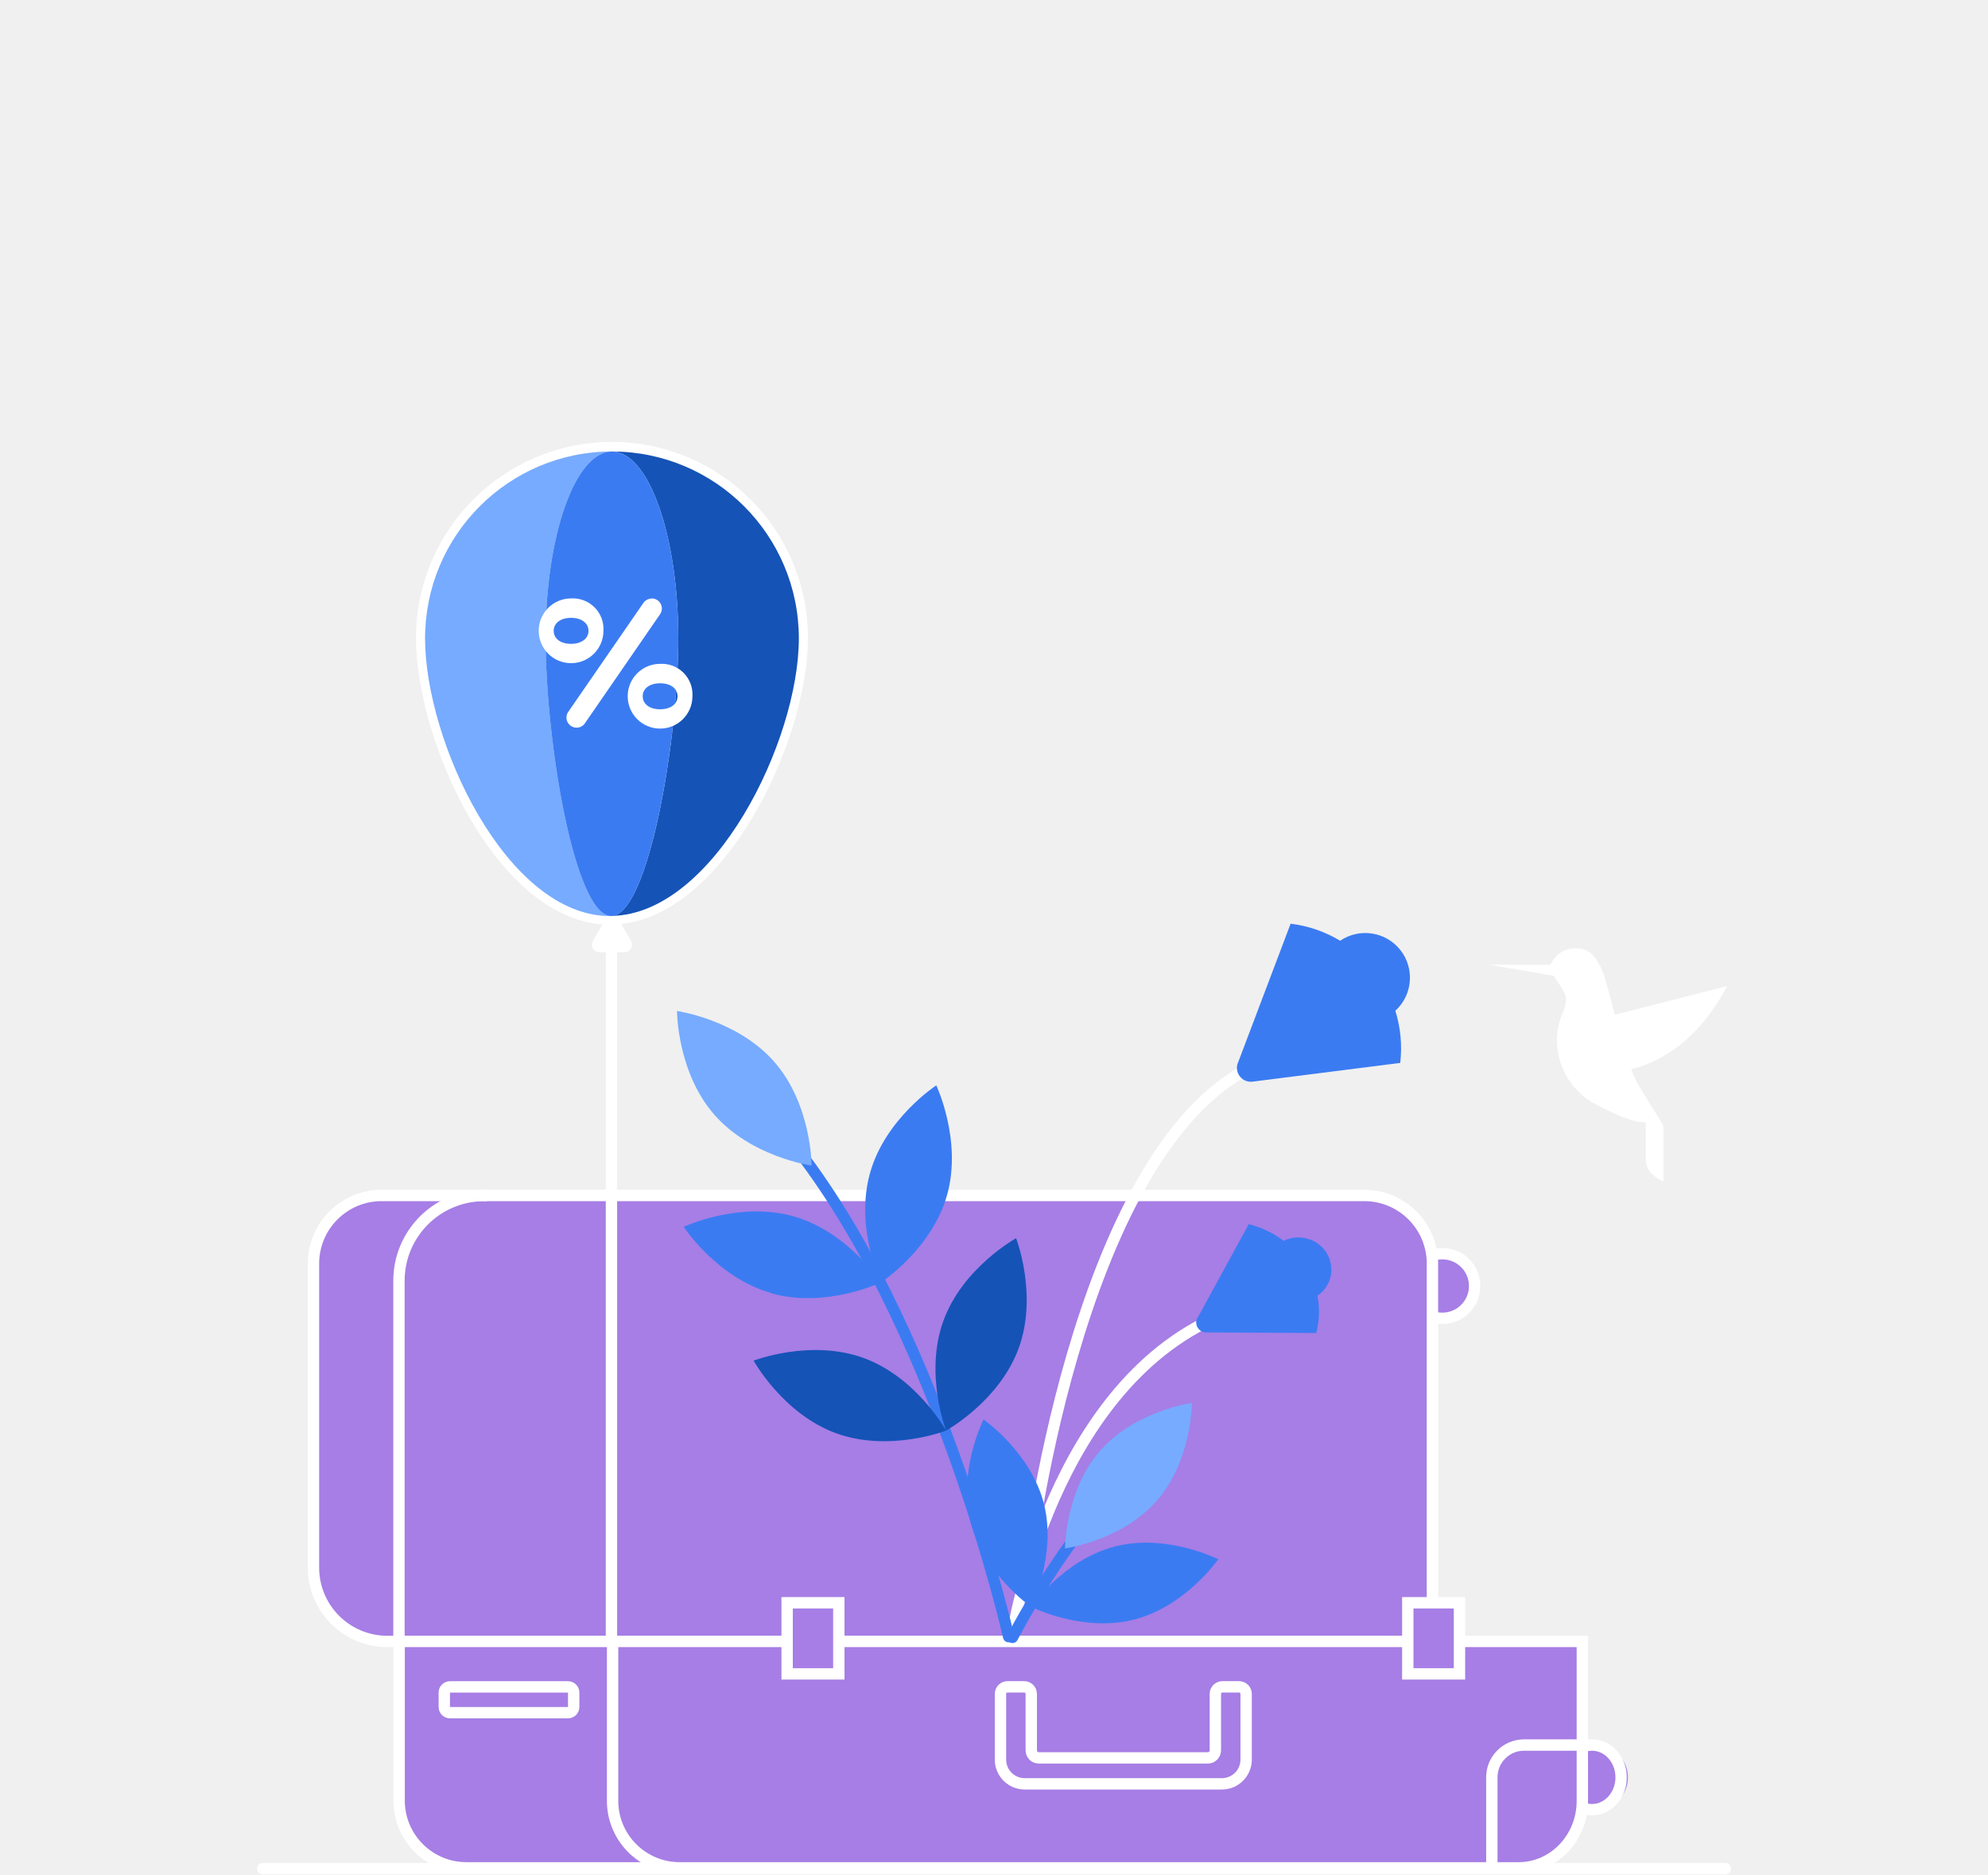
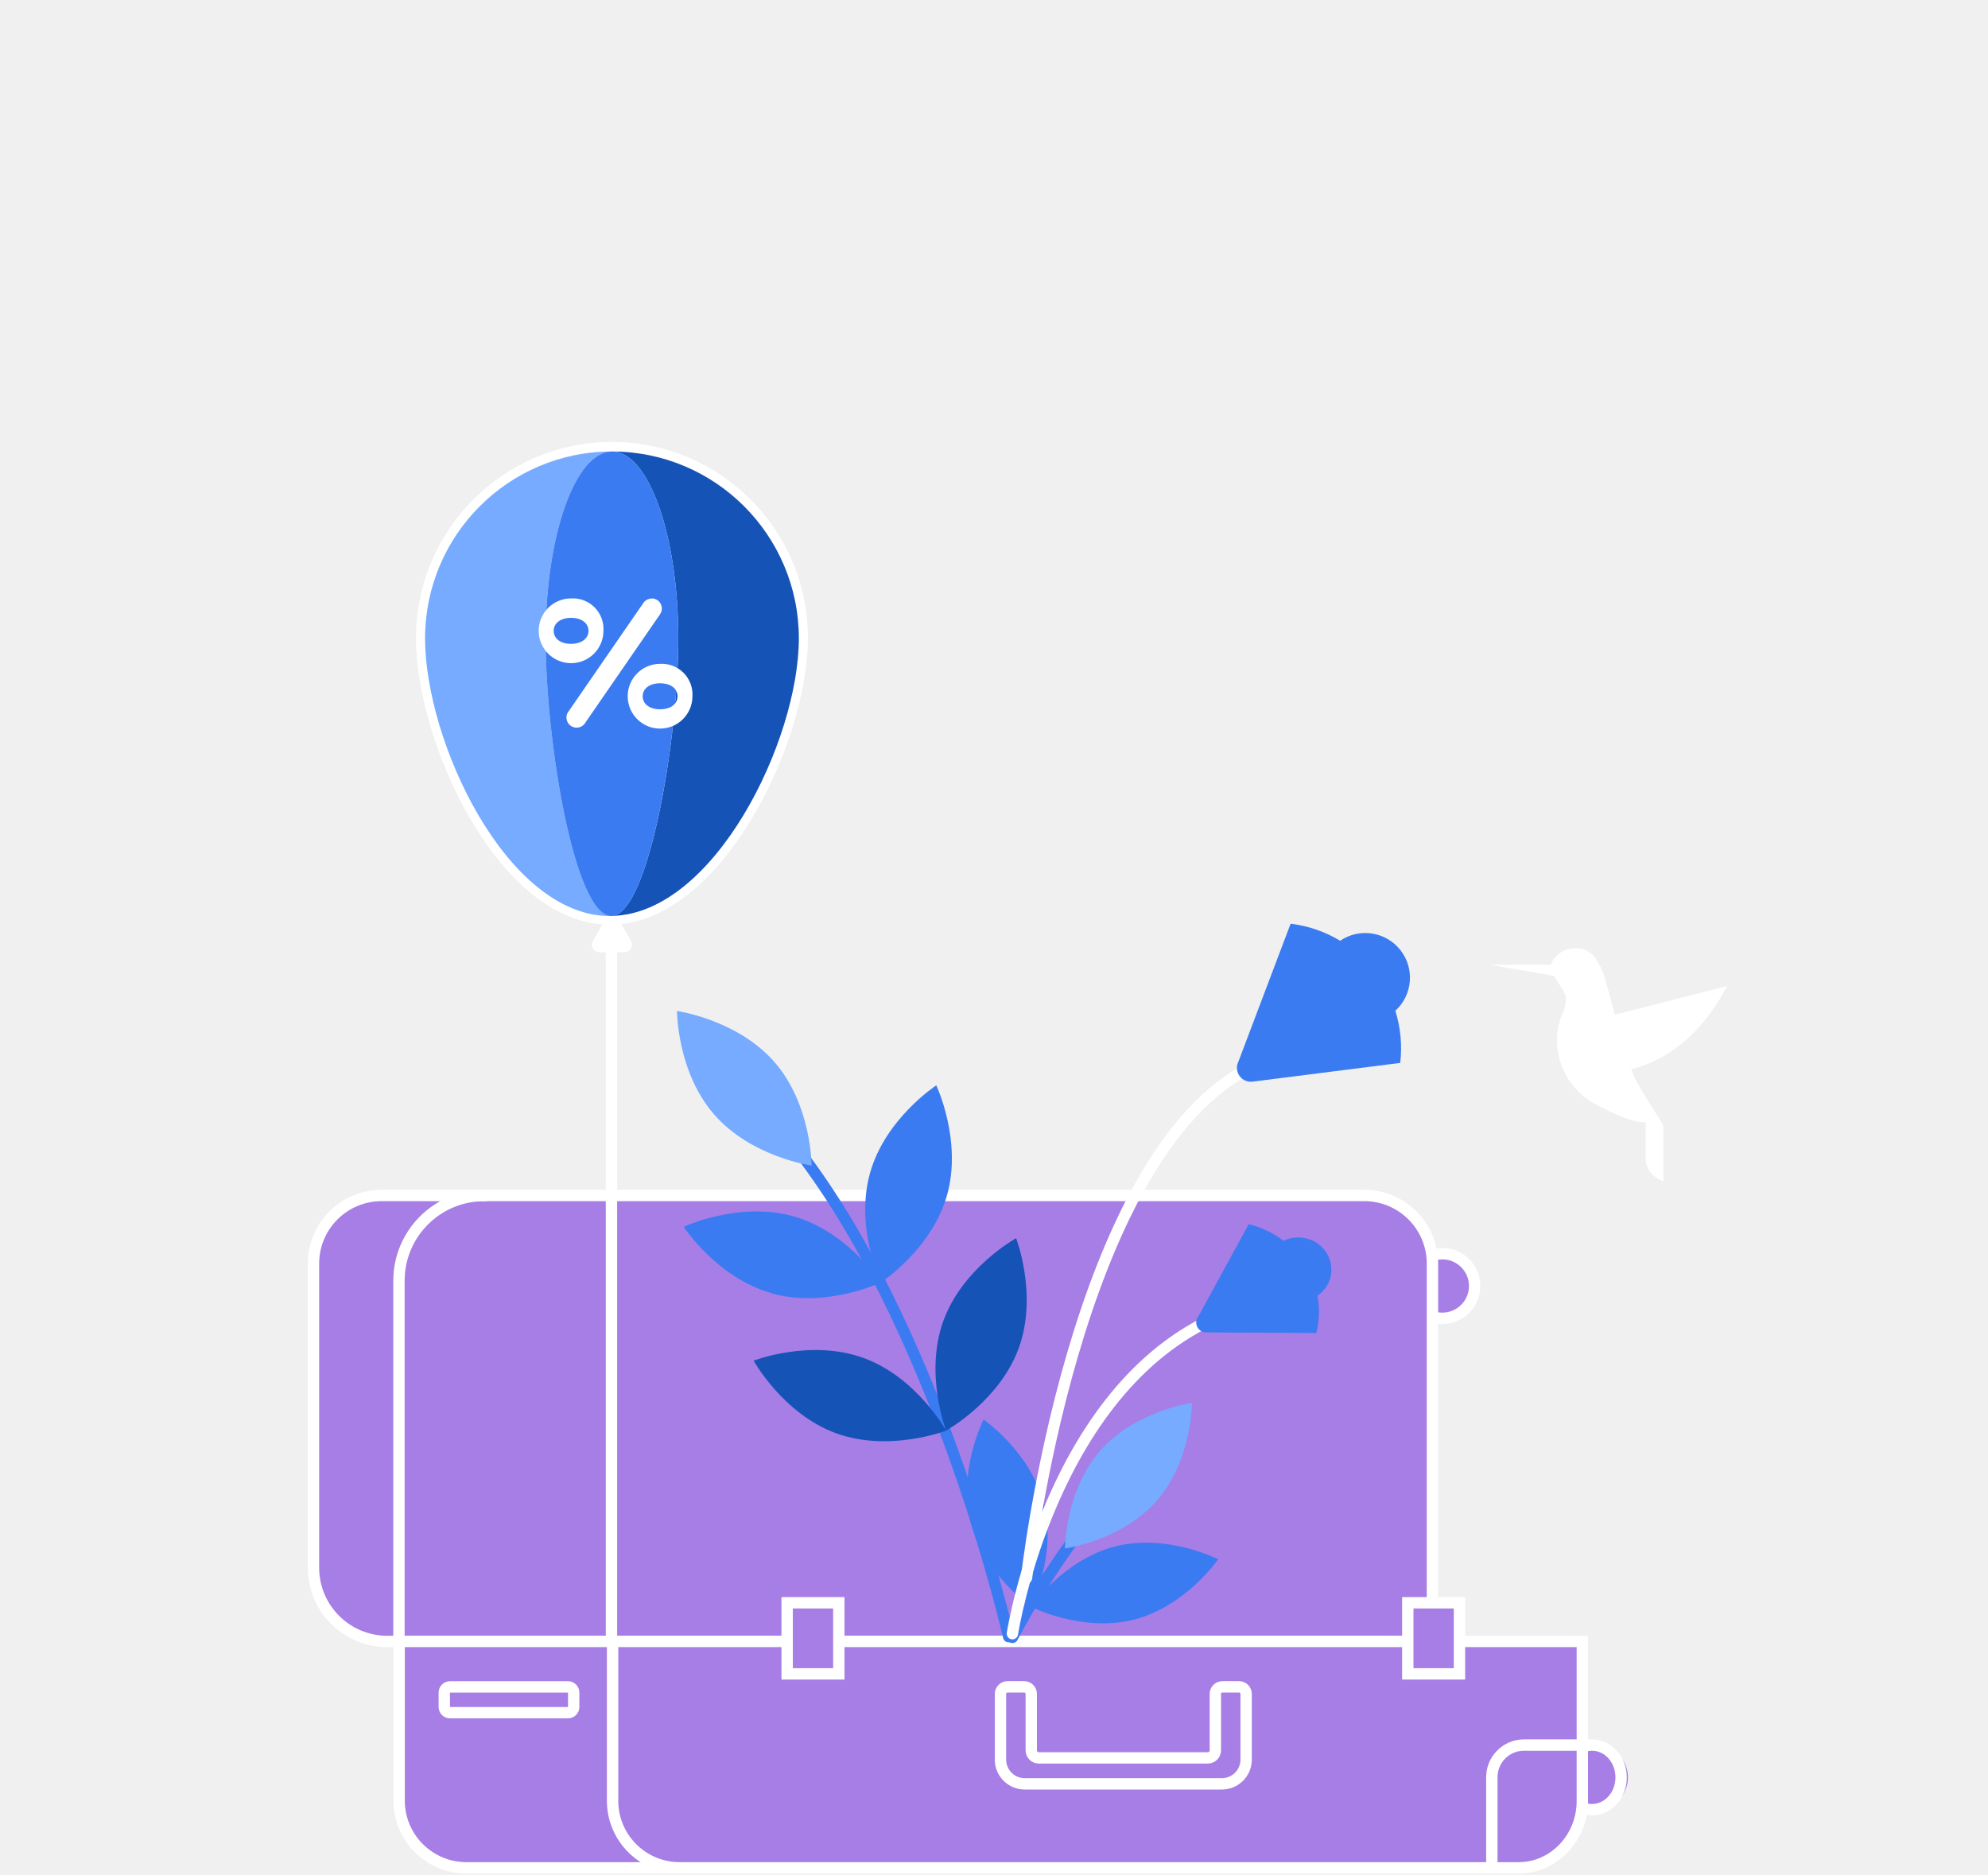
<svg xmlns="http://www.w3.org/2000/svg" viewBox="0 0 350 330">
  <g>
    <path d="M253.93,232.11a5.69,5.69,0,1,0-5.69-5.69,5.69,5.69,0,0,0,5.69,5.69" fill="#a67ee5" />
    <circle cx="253.93" cy="226.42" r="5.69" fill="none" stroke="#fff" stroke-miterlimit="10" stroke-width="2" />
    <path d="M240.3,210.48H67.19a12,12,0,0,0-12,11.9V276a13,13,0,0,0,13,13h184V222.38a12,12,0,0,0-11.94-11.9" fill="#a67ee5" />
    <path d="M240.3,210.48H67.19a12,12,0,0,0-12,11.9V276a13,13,0,0,0,13,13h184V222.38A12,12,0,0,0,240.3,210.48Z" fill="none" stroke="#fff" stroke-miterlimit="10" stroke-width="2" />
    <path d="M70.24,289V225.49a15,15,0,0,1,15-15h0.5" fill="none" stroke="#fff" stroke-width="2" />
-   </g>
-   <g>
-     <path d="M180.73,277.8s8.3-74.59,39.71-90" fill="none" stroke="#fff" stroke-linecap="round" stroke-linejoin="round" stroke-width="2" />
-     <path d="M217.95,187.12l9.27-24.49a22,22,0,0,1,8.72,3,7.87,7.87,0,0,1,9.72,12.33,22.14,22.14,0,0,1,.86,9.18l-26,3.3a2.45,2.45,0,0,1-2.6-3.29" fill="#3b7bf2" />
-     <path d="M178.24,287.63s6.89-44.68,37.95-56.53" fill="none" stroke="#fff" stroke-linecap="round" stroke-linejoin="round" stroke-width="2" />
-     <path d="M210.85,232l9-16.47a16.66,16.66,0,0,1,6.13,2.93,5.93,5.93,0,0,1,4-.42,5.67,5.67,0,0,1,4.26,6.85,5.54,5.54,0,0,1-2.29,3.23,15.1,15.1,0,0,1-.21,6.58l-19.34-.11a1.76,1.76,0,0,1-1.6-2.58" fill="#3b7bf2" />
  </g>
  <g>
    <path d="M106.58,161.87l-2.19,3.79a1.34,1.34,0,0,0,1.17,2h4.37a1.34,1.34,0,0,0,1.16-2l-2.18-3.79a1.35,1.35,0,0,0-2.33,0" fill="#fff" />
    <path d="M107.74,79.42a32.91,32.91,0,0,1,32.9,32.89c0,18.17-15.09,48.89-33.25,48.89s-32.55-30.73-32.55-48.89a32.91,32.91,0,0,1,32.9-32.89m0-1.61a34.54,34.54,0,0,0-34.5,34.5c0,9.51,3.8,22.1,9.68,32.07,7,11.88,15.68,18.42,24.46,18.42s17.6-6.54,24.81-18.4c6.1-10,10.05-22.64,10.05-32.09a34.54,34.54,0,0,0-34.5-34.5" fill="#fff" />
    <path d="M96.06,112.39c0-18.16,5.23-32.89,11.68-32.89a32.91,32.91,0,0,0-32.9,32.89c0,18.17,14.38,48.89,32.55,48.89h0.17c-6.43-.19-11.5-30.77-11.5-48.89" fill="#76abff" />
    <path d="M140.64,112.39a32.91,32.91,0,0,0-32.9-32.89c6.45,0,11.68,14.73,11.68,32.89s-5.29,48.48-11.68,48.87c18-.39,32.9-30.82,32.9-48.87" fill="#1553b7" />
    <path d="M119.42,112.39c0-18.16-5.23-32.89-11.68-32.89S96.06,94.23,96.06,112.39s5.07,48.69,11.5,48.89h0.18c6.39-.4,11.68-30.83,11.68-48.88" fill="#3b7bf2" />
    <path d="M100.54,105.36a5.7,5.7,0,1,0,5.7,5.7,5.39,5.39,0,0,0-5.7-5.7m0,8c-1.86,0-3.06-.93-3.06-2.29s1.21-2.29,3.06-2.29,3.07,0.93,3.07,2.29-1.25,2.29-3.07,2.29" fill="#fff" />
    <path d="M114.74,105.36a1.78,1.78,0,0,1,1.46,2.8L102.87,127.5a1.79,1.79,0,0,1-2.94-2l13.34-19.34a1.77,1.77,0,0,1,1.47-.77" fill="#fff" />
    <path d="M116.21,116.88a5.7,5.7,0,1,0,5.7,5.7,5.4,5.4,0,0,0-5.7-5.7m0,8c-1.86,0-3.06-.93-3.06-2.29s1.21-2.29,3.06-2.29,3.07,0.9,3.07,2.29-1.21,2.29-3.07,2.29" fill="#fff" />
  </g>
  <line x1="107.65" y1="166.71" x2="107.65" y2="289.02" fill="none" stroke="#fff" stroke-linecap="round" stroke-miterlimit="10" stroke-width="2" />
  <g>
    <path d="M280.29,318.62a5.72,5.72,0,1,0-5.12-5.69,5.43,5.43,0,0,0,5.12,5.69" fill="#a67ee5" />
    <ellipse cx="280.29" cy="312.93" rx="5.12" ry="5.69" fill="none" stroke="#fff" stroke-miterlimit="10" stroke-width="2" />
    <path d="M230.22,328.86h-148a11.85,11.85,0,0,1-11.95-11.67V289H242.16v28.17a11.84,11.84,0,0,1-11.94,11.67" fill="#a67ee5" />
    <path d="M230.22,328.86h-148a11.85,11.85,0,0,1-11.95-11.67V289H242.16v28.17A11.84,11.84,0,0,1,230.22,328.86Z" fill="none" stroke="#fff" stroke-miterlimit="10" stroke-width="2" />
    <path d="M266.72,328.86h-147a11.81,11.81,0,0,1-11.87-11.67V289H278.58v28.17a11.79,11.79,0,0,1-11.86,11.67" fill="#a67ee5" />
    <path d="M266.72,328.86h-147a11.81,11.81,0,0,1-11.87-11.67V289H278.58v28.17A11.79,11.79,0,0,1,266.72,328.86Z" fill="none" stroke="#fff" stroke-miterlimit="10" stroke-width="2" />
    <path d="M215,314.07H180.49a4.27,4.27,0,0,1-4.35-4.16V298.21a1.24,1.24,0,0,1,1.27-1.22h2.88a1.25,1.25,0,0,1,1.27,1.22v10a1.33,1.33,0,0,0,1.35,1.29h29.71a1.33,1.33,0,0,0,1.35-1.29v-10a1.24,1.24,0,0,1,1.27-1.22h2.88a1.25,1.25,0,0,1,1.27,1.22V309.9a4.27,4.27,0,0,1-4.35,4.16" fill="#a67ee5" />
    <path d="M215,314.07H180.49a4.27,4.27,0,0,1-4.35-4.16V298.21a1.24,1.24,0,0,1,1.27-1.22h2.88a1.25,1.25,0,0,1,1.27,1.22v10a1.33,1.33,0,0,0,1.35,1.29h29.71a1.33,1.33,0,0,0,1.35-1.29v-10a1.24,1.24,0,0,1,1.27-1.22h2.88a1.25,1.25,0,0,1,1.27,1.22V309.9A4.27,4.27,0,0,1,215,314.07Z" fill="none" stroke="#fff" stroke-miterlimit="10" stroke-width="2" />
    <rect x="138.58" y="282.19" width="9.1" height="12.52" fill="#a67ee5" />
    <rect x="138.58" y="282.19" width="9.1" height="12.52" fill="none" stroke="#fff" stroke-miterlimit="10" stroke-width="2" />
    <rect x="247.85" y="282.19" width="9.1" height="12.52" fill="#a67ee5" />
    <rect x="247.85" y="282.19" width="9.1" height="12.52" fill="none" stroke="#fff" stroke-miterlimit="10" stroke-width="2" />
    <path d="M278.58,317.11v-9.87h-10.4a5.67,5.67,0,0,0-5.53,5.8v15.82h4.73c6.16,0,11.2-5.29,11.2-11.75" fill="#a67ee5" />
    <path d="M278.58,317.11v-9.87h-10.4a5.67,5.67,0,0,0-5.53,5.8v15.82h4.73C273.54,328.86,278.58,323.58,278.58,317.11Z" fill="none" stroke="#fff" stroke-miterlimit="10" stroke-width="2" />
    <path d="M100,301.54H79.22a1,1,0,0,1-1-1V298a1,1,0,0,1,1-1H100a1,1,0,0,1,1,1v2.58a1,1,0,0,1-1,1" fill="#a67ee5" />
    <path d="M100,301.54H79.22a1,1,0,0,1-1-1V298a1,1,0,0,1,1-1H100a1,1,0,0,1,1,1v2.58A1,1,0,0,1,100,301.54Z" fill="none" stroke="#fff" stroke-miterlimit="10" stroke-width="2" />
  </g>
  <g>
    <path d="M279.2,183.8A4.89,4.89,0,0,1,283,179h0l21.07-5.4c-7.78,14.84-19.18,15.07-20,15.07h0a4.9,4.9,0,0,1-4.85-4.9" fill="#fff" />
    <path d="M262.24,169.86l10.76,0a4.65,4.65,0,0,1,4.41-2.9,3.91,3.91,0,0,1,3.48,1.76,13.39,13.39,0,0,1,1.37,2.59c0.63,1.57,4,15.8,5.89,19.16,1.1,2,4.39,7.16,4.39,7.16a2.3,2.3,0,0,1,.31,1.15V208s-3.11-1.08-3.11-3.91v-6.53c-1.91.27-6-1.65-8.33-2.88a12.82,12.82,0,0,1-6.36-6.76,12.33,12.33,0,0,1-.11-9.16,7.13,7.13,0,0,0,.79-2.91c-0.06-1.14-1.39-2.72-2.18-4.05Z" fill="#fff" />
  </g>
-   <g>
-     <path d="M141.77,204.16c24.1,32.45,35.81,84,35.81,84" fill="none" stroke="#3b7bf2" stroke-linecap="round" stroke-linejoin="round" stroke-width="2" />
-     <path d="M125.73,196.22c6.54,7.51,17.16,9,17.16,9s0-10.72-6.53-18.22-17.17-9-17.17-9,0,10.72,6.54,18.22" fill="#76abff" />
-     <path d="M153.17,206.54c-2.69,9.58,1.91,19.27,1.91,19.27s9-5.86,11.67-15.45-1.91-19.27-1.91-19.27-9,5.86-11.67,15.45" fill="#3b7bf2" />
-     <path d="M135.82,227.71c9.59,2.7,19.26-1.91,19.26-1.91s-5.86-9-15.45-11.67S120.37,216,120.37,216s5.87,9,15.45,11.67" fill="#3b7bf2" />
-     <path d="M166.1,232.52c-3.41,9.36.47,19.35,0.47,19.35s9.39-5.18,12.79-14.53S178.89,218,178.89,218s-9.39,5.18-12.79,14.53" fill="#1553b7" />
-     <path d="M147.22,252.35c9.36,3.4,19.35-.47,19.35-0.47s-5.18-9.39-14.54-12.79-19.35.47-19.35,0.47,5.18,9.39,14.54,12.79" fill="#1553b7" />
-   </g>
-   <g>
-     <path d="M183.79,264.77c2.3,9.1-2.27,18.12-2.27,18.12s-8.32-5.74-10.63-14.85,2.27-18.12,2.27-18.12,8.32,5.75,10.63,14.85" fill="#3b7bf2" />
-     <path d="M199.63,285.16c-9.11,2.31-18.12-2.27-18.12-2.27s5.74-8.32,14.85-10.63,18.12,2.27,18.12,2.27-5.75,8.32-14.85,10.63" fill="#3b7bf2" />
-     <path d="M188.56,271.67a144.15,144.15,0,0,0-10.31,16.61" fill="none" stroke="#3b7bf2" stroke-linecap="round" stroke-linejoin="round" stroke-width="2" />
-     <path d="M203.69,264.19c-6.17,7.08-16.19,8.44-16.19,8.44s0-10.11,6.16-17.18S209.85,247,209.85,247s0,10.11-6.16,17.19" fill="#76abff" />
-   </g>
-   <g>
-     <line x1="46.24" y1="329" x2="303.76" y2="329" fill="none" stroke="#fff" stroke-linecap="round" stroke-linejoin="round" stroke-width="2" />
+   <g id="flowers">
+     <g>
+       <path d="M141.77,204.16c24.1,32.45,35.81,84,35.81,84" fill="none" stroke="#3b7bf2" stroke-linecap="round" stroke-linejoin="round" stroke-width="2" />
+       <path d="M125.73,196.22c6.54,7.51,17.16,9,17.16,9s0-10.72-6.53-18.22-17.17-9-17.17-9,0,10.72,6.54,18.22" fill="#76abff" />
+       <path d="M153.17,206.54c-2.69,9.58,1.91,19.27,1.91,19.27s9-5.86,11.67-15.45-1.91-19.27-1.91-19.27-9,5.86-11.67,15.45" fill="#3b7bf2" />
+       <path d="M135.82,227.71c9.59,2.7,19.26-1.91,19.26-1.91s-5.86-9-15.45-11.67S120.37,216,120.37,216s5.87,9,15.45,11.67" fill="#3b7bf2" />
+       <path d="M166.1,232.52c-3.41,9.36.47,19.35,0.47,19.35s9.39-5.18,12.79-14.53S178.89,218,178.89,218s-9.39,5.18-12.79,14.53" fill="#1553b7" />
+       <path d="M147.22,252.35c9.36,3.4,19.35-.47,19.35-0.47s-5.18-9.39-14.54-12.79-19.35.47-19.35,0.47,5.18,9.39,14.54,12.79" fill="#1553b7" />
+     </g>
+     <g>
+       <path d="M183.79,264.77c2.3,9.1-2.27,18.12-2.27,18.12s-8.32-5.74-10.63-14.85,2.27-18.12,2.27-18.12,8.32,5.75,10.63,14.85" fill="#3b7bf2" />
+       <path d="M199.63,285.16c-9.11,2.31-18.12-2.27-18.12-2.27s5.74-8.32,14.85-10.63,18.12,2.27,18.12,2.27-5.75,8.32-14.85,10.63" fill="#3b7bf2" />
+       <path d="M188.56,271.67a144.15,144.15,0,0,0-10.31,16.61" fill="none" stroke="#3b7bf2" stroke-linecap="round" stroke-linejoin="round" stroke-width="2" />
+       <path d="M203.69,264.19c-6.17,7.08-16.19,8.44-16.19,8.44s0-10.11,6.16-17.18S209.85,247,209.85,247s0,10.11-6.16,17.19" fill="#76abff" />
+     </g>
+     <g>
+       <path d="M180.73,277.8s8.3-74.59,39.71-90" fill="none" stroke="#fff" stroke-linecap="round" stroke-linejoin="round" stroke-width="2" />
+       <path d="M217.95,187.12l9.27-24.49a22,22,0,0,1,8.72,3,7.87,7.87,0,0,1,9.72,12.33,22.14,22.14,0,0,1,.86,9.18l-26,3.3a2.45,2.45,0,0,1-2.6-3.29" fill="#3b7bf2" />
+       <path d="M178.24,287.63s6.89-44.68,37.95-56.53" fill="none" stroke="#fff" stroke-linecap="round" stroke-linejoin="round" stroke-width="2" />
+       <path d="M210.85,232l9-16.47a16.66,16.66,0,0,1,6.13,2.93,5.93,5.93,0,0,1,4-.42,5.67,5.67,0,0,1,4.26,6.85,5.54,5.54,0,0,1-2.29,3.23,15.1,15.1,0,0,1-.21,6.58l-19.34-.11a1.76,1.76,0,0,1-1.6-2.58" fill="#3b7bf2" />
+     </g>
  </g>
</svg>
